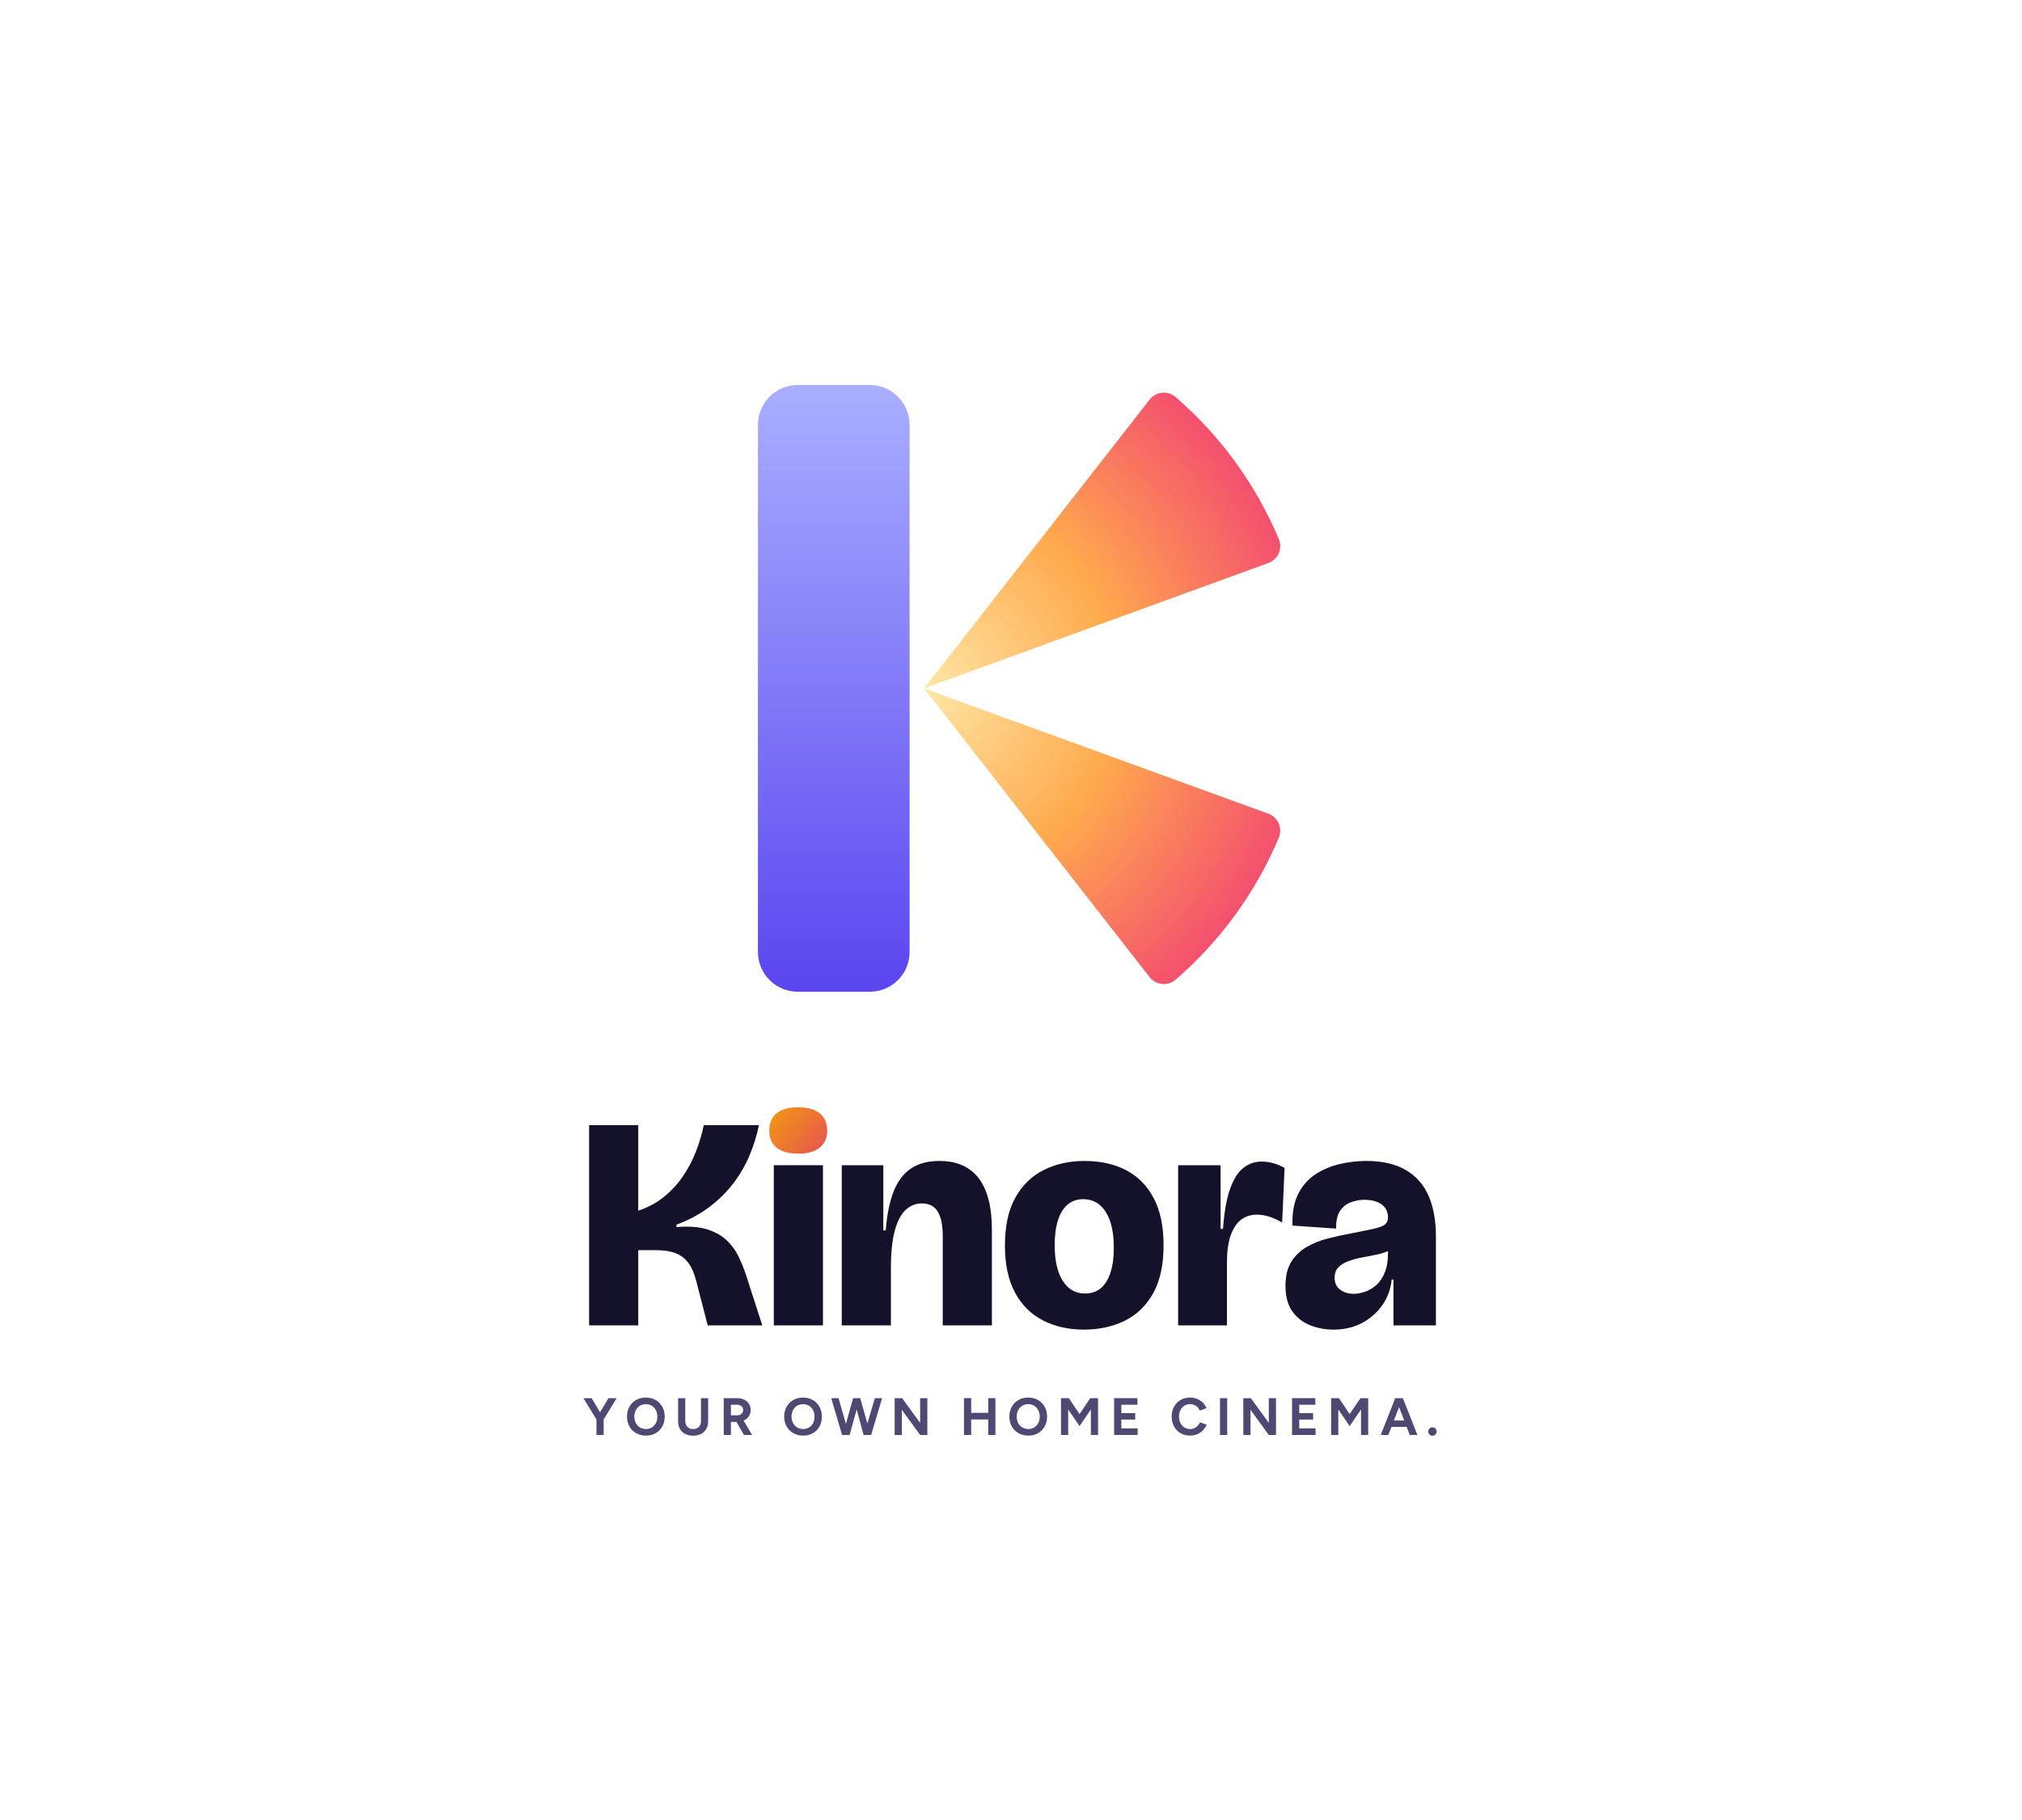
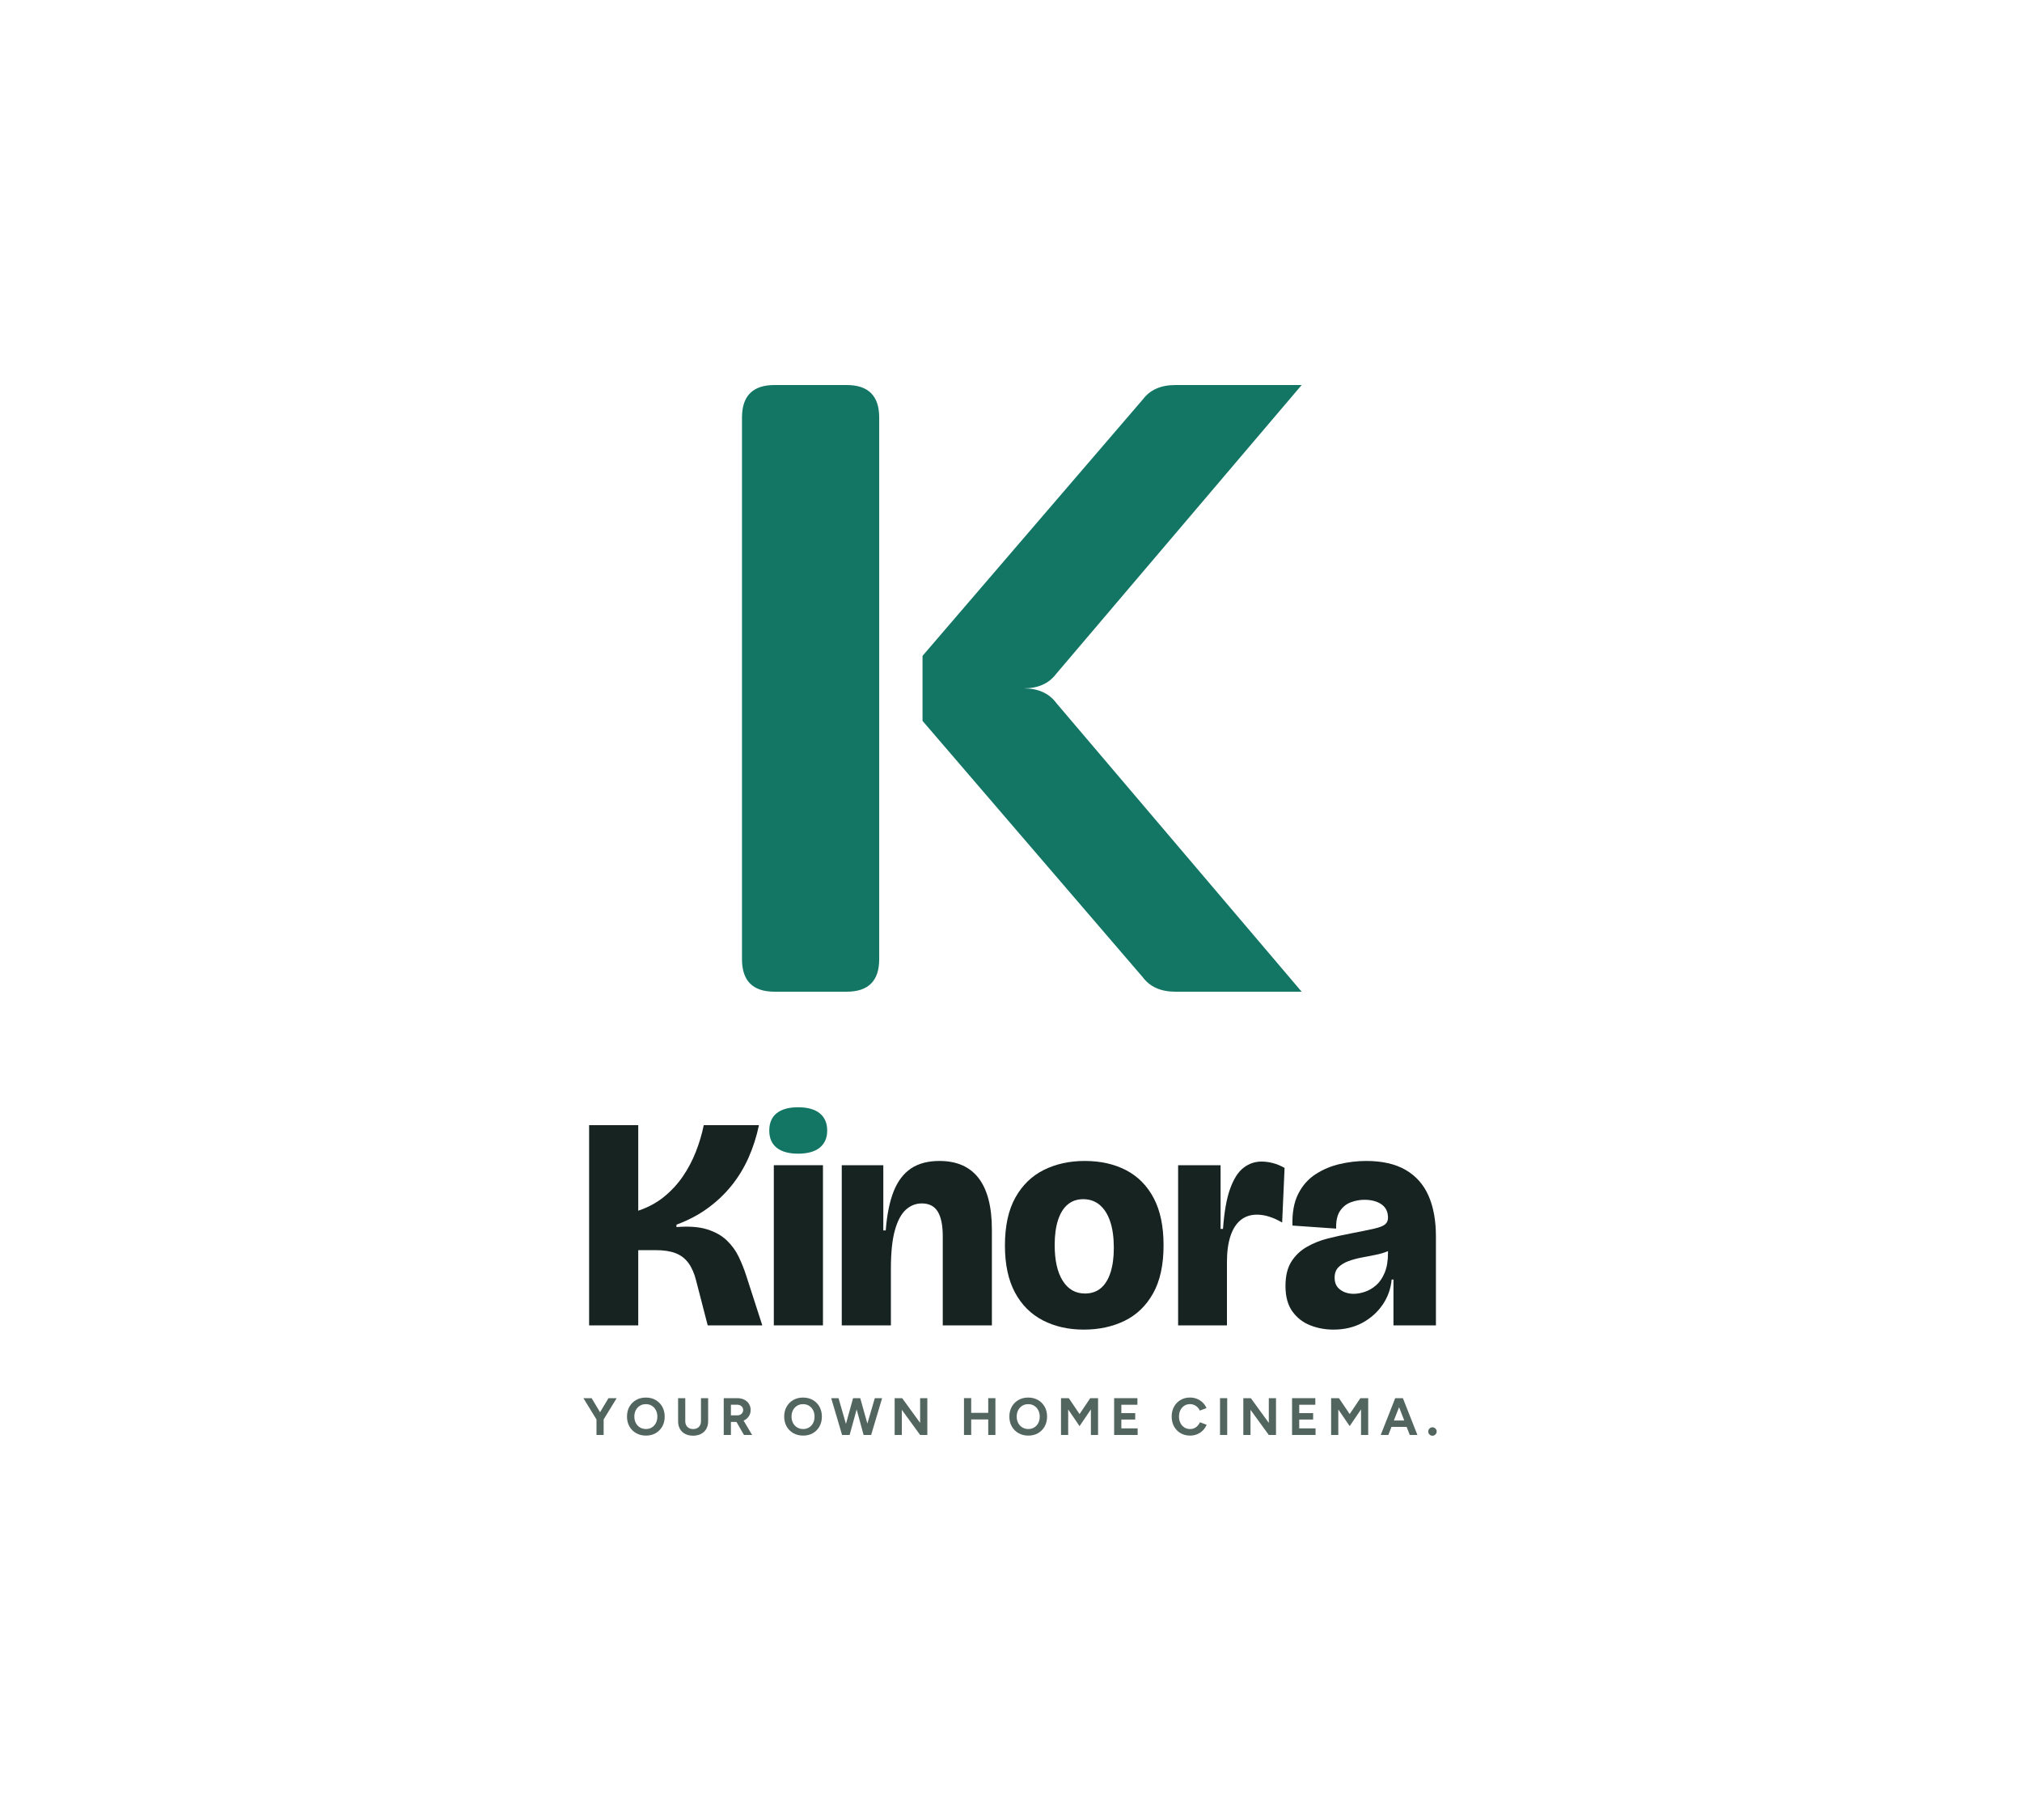
<svg xmlns="http://www.w3.org/2000/svg" width="1000" height="900" viewBox="0 0 1000 900" role="img" aria-label="Kinora">
  <defs>
-     <linearGradient id="stlm-stem" gradientUnits="userSpaceOnUse" x1="0" y1="88" x2="0" y2="424">
-       <stop offset="0" stop-color="#A9AEFF" />
-       <stop offset="1" stop-color="#5B45F0" />
-     </linearGradient>
-     <radialGradient id="stlm-beam" gradientUnits="userSpaceOnUse" cx="200" cy="256" r="213.2">
-       <stop offset="0" stop-color="#FFE6A6" />
-       <stop offset="0.5" stop-color="#FFAA4D" />
-       <stop offset="1" stop-color="#F4506E" />
-     </radialGradient>
    <linearGradient id="stl-dot" gradientUnits="userSpaceOnUse" x1="377.3" y1="547.55" x2="412.4" y2="576.2">
-       <stop offset="0" stop-color="#F59E0B" />
-       <stop offset="1" stop-color="#E2475F" />
+       <stop offset="0" stop-color="#137665" />
+       <stop offset="1" stop-color="#137665" />
    </linearGradient>
  </defs>
-   <g transform="translate(374.85 190.4) scale(0.892857) translate(-108 -88)">
-     <path d="M130 88H170A22 22 0 0 1 192 110V402A22 22 0 0 1 170 424H130A22 22 0 0 1 108 402V110A22 22 0 0 1 130 88Z" fill="url(#stlm-stem)" />
-     <path d="M200 256L390.71 186.59A10 10 0 0 0 396.51 173.31A213.2 213.2 0 0 0 339.36 94.66A10 10 0 0 0 324.95 96.07Z" fill="url(#stlm-beam)" />
-     <path d="M200 256L390.71 325.41A10 10 0 0 1 396.51 338.69A213.2 213.2 0 0 1 339.36 417.34A10 10 0 0 1 324.95 415.93Z" fill="url(#stlm-beam)" />
+   <g transform="translate(366.96 190.4) scale(0.892857) translate(-108 -88)">
+     <path d="M126 88H166Q184 88 184 106V406Q184 424 166 424H126Q108 424 108 406V106Q108 88 126 88ZM208 238L330 96Q336 88 348 88H418L282 248Q276 256 264 256H208ZM208 274V256H264Q276 256 282 264L418 424H348Q336 424 330 416Z" fill="#137665" />
  </g>
-   <path d="M291.35 655.4L291.35 556.4L315.65 556.4L315.65 598.7Q322.85 596.3 328.33 591.88Q333.8 587.45 337.7 581.75Q341.6 576.05 344.15 569.52Q346.7 563 348.05 556.4L375.35 556.4Q373.55 564.95 370.18 572.52Q366.8 580.1 361.7 586.4Q356.6 592.7 349.85 597.57Q343.1 602.45 334.55 605.6L334.55 606.8Q343.7 606.05 349.7 607.92Q355.7 609.8 359.45 613.4Q363.2 617 365.38 621.57Q367.55 626.15 369.05 630.8L377 655.4L350 655.4L344.3 633.35Q342.95 627.95 340.48 624.57Q338 621.2 334.1 619.7Q330.2 618.2 324.2 618.2L315.65 618.2L315.65 655.4Z" fill="#14122B" />
-   <path d="M382.7 655.4L382.7 576.2L407 576.2L407 655.4Z" fill="#14122B" />
+   <path d="M291.35 655.4L291.35 556.4L315.65 556.4L315.65 598.7Q322.85 596.3 328.33 591.88Q333.8 587.45 337.7 581.75Q341.6 576.05 344.15 569.52Q346.7 563 348.05 556.4L375.35 556.4Q373.55 564.95 370.18 572.52Q366.8 580.1 361.7 586.4Q356.6 592.7 349.85 597.57Q343.1 602.45 334.55 605.6L334.55 606.8Q343.7 606.05 349.7 607.92Q355.7 609.8 359.45 613.4Q363.2 617 365.38 621.57Q367.55 626.15 369.05 630.8L377 655.4L350 655.4L344.3 633.35Q342.95 627.95 340.48 624.57Q338 621.2 334.1 619.7Q330.2 618.2 324.2 618.2L315.65 618.2L315.65 655.4Z" fill="#162321" />
+   <path d="M382.7 655.4L382.7 576.2L407 576.2L407 655.4Z" fill="#162321" />
  <path d="M394.7 570.5Q387.8 570.5 384.13 567.57Q380.45 564.65 380.45 559.1Q380.45 553.4 384.13 550.48Q387.8 547.55 394.7 547.55Q401.75 547.55 405.43 550.55Q409.1 553.55 409.1 559.1Q409.1 564.5 405.43 567.5Q401.75 570.5 394.7 570.5Z" fill="url(#stl-dot)" />
-   <path d="M416.3 655.4L416.3 610.55L416.3 576.2L436.85 576.2L436.85 608.45L438.05 608.45Q438.95 596.75 441.95 589.17Q444.95 581.6 450.5 577.85Q456.05 574.1 464.6 574.1Q477.5 574.1 484.03 582.65Q490.55 591.2 490.55 608.15L490.55 655.4L466.25 655.4L466.25 611.3Q466.25 603.2 463.78 599.15Q461.3 595.1 455.9 595.1Q451.4 595.1 447.95 598.25Q444.5 601.4 442.55 608.45Q440.6 615.5 440.6 627.35L440.6 655.4Z" fill="#14122B" />
-   <path d="M536 657.5Q524.6 657.5 515.75 652.92Q506.9 648.35 501.95 639.13Q497 629.9 497 615.95Q497 601.4 502.18 592.17Q507.35 582.95 516.28 578.52Q525.2 574.1 536.45 574.1Q548.15 574.1 556.93 578.67Q565.7 583.25 570.58 592.48Q575.45 601.7 575.45 615.8Q575.45 630.35 570.28 639.57Q565.1 648.8 556.18 653.15Q547.25 657.5 536 657.5ZM536.6 639.65Q541.25 639.65 544.4 637.02Q547.55 634.4 549.2 629.3Q550.85 624.2 550.85 617.15Q550.85 609.35 549.05 604.02Q547.25 598.7 543.88 595.85Q540.5 593 535.7 593Q531.2 593 528.05 595.63Q524.9 598.25 523.25 603.35Q521.6 608.45 521.6 615.65Q521.6 627.05 525.58 633.35Q529.55 639.65 536.6 639.65Z" fill="#14122B" />
-   <path d="M582.65 655.4L582.65 612.35L582.65 576.2L603.65 576.2L603.65 607.7L604.85 607.7Q605.75 595.1 608.38 587.82Q611 580.55 614.98 577.48Q618.95 574.4 623.9 574.4Q626.6 574.4 629.52 575.15Q632.45 575.9 635.3 577.55L634.1 604.55Q630.8 602.6 627.65 601.63Q624.5 600.65 621.65 600.65Q616.85 600.65 613.55 603.35Q610.25 606.05 608.52 611.3Q606.8 616.55 606.8 624.05L606.8 655.4Z" fill="#14122B" />
-   <path d="M659.45 657.5Q653.45 657.5 648.05 655.4Q642.65 653.3 639.2 648.57Q635.75 643.85 635.75 635.9Q635.75 628.55 638.6 623.98Q641.45 619.4 646.25 616.63Q651.05 613.85 656.75 612.42Q662.45 611 668 609.95Q675.8 608.45 679.7 607.55Q683.6 606.65 685.03 605.45Q686.45 604.25 686.45 602.15Q686.45 597.8 683.23 595.55Q680 593.3 674.75 593.3Q671.45 593.3 668.15 594.5Q664.85 595.7 662.75 598.77Q660.65 601.85 660.8 607.55L639.2 606.05Q638.9 596.6 642.05 590.38Q645.2 584.15 650.68 580.63Q656.15 577.1 662.68 575.6Q669.2 574.1 675.65 574.1Q687.5 574.1 695.15 578.52Q702.8 582.95 706.48 591.27Q710.15 599.6 710.15 611.45L710.15 625.55Q710.15 630.5 710.15 635.52Q710.15 640.55 710.15 645.5Q710.15 650.45 710.15 655.4L689.15 655.4Q689.15 650 689.15 644.45Q689.15 638.9 689.15 632.75L688.25 632.75Q687.65 639.5 683.83 645.13Q680 650.75 673.78 654.13Q667.55 657.5 659.45 657.5ZM669.5 639.8Q672.05 639.8 674.98 638.82Q677.9 637.85 680.53 635.6Q683.15 633.35 684.8 629.38Q686.45 625.4 686.45 619.55L686.45 615.95L690.5 615.5Q689.3 617.45 686.53 618.65Q683.75 619.85 680.3 620.52Q676.85 621.2 673.33 621.88Q669.8 622.55 666.8 623.67Q663.8 624.8 661.93 626.67Q660.05 628.55 660.05 631.85Q660.05 635.75 662.83 637.77Q665.6 639.8 669.5 639.8Z" fill="#14122B" />
-   <path d="M294.99 709.6L294.99 701.93L288.53 691.4L292.59 691.4L296.76 698.36L300.93 691.4L304.98 691.4L298.54 701.91L298.54 709.6Z" fill="#4D4973" />
-   <path d="M319.46 709.91Q316.72 709.91 314.61 708.71Q312.49 707.5 311.29 705.38Q310.09 703.26 310.09 700.52Q310.09 697.75 311.28 695.63Q312.48 693.51 314.57 692.31Q316.67 691.1 319.41 691.1Q322.14 691.1 324.25 692.31Q326.35 693.52 327.54 695.64Q328.73 697.76 328.73 700.52Q328.73 703.26 327.55 705.38Q326.36 707.5 324.28 708.71Q322.19 709.91 319.46 709.91ZM319.47 706.66Q321.13 706.66 322.39 705.87Q323.66 705.08 324.38 703.7Q325.1 702.31 325.1 700.51Q325.1 698.72 324.37 697.33Q323.63 695.94 322.36 695.15Q321.08 694.36 319.41 694.36Q317.75 694.36 316.47 695.15Q315.18 695.94 314.45 697.32Q313.72 698.71 313.72 700.51Q313.72 702.31 314.46 703.7Q315.19 705.08 316.49 705.87Q317.79 706.66 319.47 706.66Z" fill="#4D4973" />
-   <path d="M342.73 709.95Q340.49 709.95 338.83 709.07Q337.16 708.2 336.26 706.59Q335.36 704.99 335.36 702.82L335.36 691.4L338.91 691.4L338.91 702.82Q338.91 703.98 339.4 704.85Q339.88 705.72 340.75 706.19Q341.62 706.67 342.79 706.67Q343.96 706.67 344.84 706.19Q345.72 705.72 346.19 704.85Q346.67 703.98 346.67 702.82L346.67 691.4L350.22 691.4L350.22 702.82Q350.22 704.99 349.31 706.59Q348.39 708.2 346.71 709.07Q345.03 709.95 342.73 709.95Z" fill="#4D4973" />
-   <path d="M357.93 709.6L357.93 691.4L364.69 691.4Q366.61 691.4 368.09 692.15Q369.57 692.9 370.41 694.22Q371.24 695.54 371.24 697.27Q371.24 699.06 370.28 700.43Q369.33 701.81 367.75 702.5L371.97 709.6L367.93 709.6L364.22 703.15Q364.05 703.16 363.89 703.16Q363.72 703.16 363.56 703.16L361.48 703.16L361.48 709.6ZM361.48 699.9L364.71 699.9Q365.52 699.9 366.15 699.56Q366.78 699.22 367.16 698.62Q367.54 698.02 367.54 697.27Q367.54 696.11 366.7 695.38Q365.86 694.64 364.53 694.64L361.48 694.64Z" fill="#4D4973" />
-   <path d="M397.21 709.91Q394.47 709.91 392.35 708.71Q390.23 707.5 389.03 705.38Q387.83 703.26 387.83 700.52Q387.83 697.75 389.03 695.63Q390.22 693.51 392.32 692.31Q394.41 691.1 397.15 691.1Q399.89 691.1 401.99 692.31Q404.09 693.52 405.28 695.64Q406.47 697.76 406.47 700.52Q406.47 703.26 405.29 705.38Q404.11 707.5 402.02 708.71Q399.93 709.91 397.21 709.91ZM397.21 706.66Q398.87 706.66 400.14 705.87Q401.41 705.08 402.13 703.7Q402.84 702.31 402.84 700.51Q402.84 698.72 402.11 697.33Q401.38 695.94 400.1 695.15Q398.82 694.36 397.15 694.36Q395.5 694.36 394.21 695.15Q392.92 695.94 392.19 697.32Q391.46 698.71 391.46 700.51Q391.46 702.31 392.2 703.7Q392.94 705.08 394.23 705.87Q395.53 706.66 397.21 706.66Z" fill="#4D4973" />
-   <path d="M416.46 709.6L411.08 691.4L414.7 691.4L418.37 704.13L421.9 691.4L425.44 691.4L428.97 703.96L432.65 691.4L436.26 691.4L430.83 709.6L427.1 709.6L423.67 696.97L420.19 709.6Z" fill="#4D4973" />
-   <path d="M442.46 709.6L442.46 691.4L446.17 691.4L455.06 703.62L455.06 691.4L458.62 691.4L458.62 709.6L455.06 709.6L446.01 697.16L446.01 709.6Z" fill="#4D4973" />
-   <path d="M476.75 709.6L476.75 691.38L480.31 691.38L480.31 698.66L488.74 698.66L488.74 691.4L492.29 691.4L492.29 709.6L488.74 709.6L488.74 701.92L480.31 701.92L480.31 709.6Z" fill="#4D4973" />
-   <path d="M508.57 709.91Q505.83 709.91 503.71 708.71Q501.6 707.5 500.4 705.38Q499.19 703.26 499.19 700.52Q499.19 697.75 500.39 695.63Q501.59 693.51 503.68 692.31Q505.78 691.1 508.51 691.1Q511.25 691.1 513.35 692.31Q515.45 693.52 516.65 695.64Q517.84 697.76 517.84 700.52Q517.84 703.26 516.65 705.38Q515.47 707.5 513.38 708.71Q511.3 709.91 508.57 709.91ZM508.57 706.66Q510.23 706.66 511.5 705.87Q512.77 705.08 513.49 703.7Q514.21 702.31 514.21 700.51Q514.21 698.72 513.47 697.33Q512.74 695.94 511.46 695.15Q510.19 694.36 508.51 694.36Q506.86 694.36 505.57 695.15Q504.29 695.94 503.56 697.32Q502.82 698.71 502.82 700.51Q502.82 702.31 503.56 703.7Q504.3 705.08 505.6 705.87Q506.9 706.66 508.57 706.66Z" fill="#4D4973" />
-   <path d="M524.73 709.6L524.73 691.4L528.59 691.4L533.9 699.25L539.2 691.4L543.06 691.4L543.06 709.6L539.51 709.6L539.51 696.96L533.9 705.22L528.28 696.98L528.28 709.6Z" fill="#4D4973" />
-   <path d="M551.01 709.6L551.01 691.4L562.52 691.4L562.52 694.66L554.57 694.66L554.57 698.79L561.43 698.79L561.43 701.97L554.57 701.97L554.57 706.34L562.63 706.34L562.63 709.6Z" fill="#4D4973" />
-   <path d="M588.57 709.91Q585.9 709.91 583.85 708.7Q581.8 707.49 580.63 705.38Q579.46 703.26 579.46 700.5Q579.46 697.74 580.62 695.63Q581.79 693.51 583.84 692.3Q585.88 691.09 588.54 691.09Q590.42 691.09 592.02 691.75Q593.62 692.41 594.83 693.59Q596.04 694.77 596.69 696.32L593.4 697.54Q592.96 696.57 592.23 695.85Q591.49 695.13 590.55 694.74Q589.62 694.34 588.54 694.34Q586.95 694.34 585.72 695.13Q584.49 695.92 583.79 697.3Q583.09 698.69 583.09 700.5Q583.09 702.31 583.8 703.71Q584.5 705.1 585.75 705.89Q587.01 706.68 588.62 706.68Q589.74 706.68 590.66 706.25Q591.58 705.83 592.29 705.07Q593 704.32 593.45 703.32L596.75 704.54Q596.11 706.12 594.9 707.34Q593.69 708.56 592.07 709.24Q590.45 709.91 588.57 709.91Z" fill="#4D4973" />
-   <path d="M603.38 709.6L603.38 691.4L606.93 691.4L606.93 709.6Z" fill="#4D4973" />
-   <path d="M614.9 709.6L614.9 691.4L618.61 691.4L627.5 703.62L627.5 691.4L631.06 691.4L631.06 709.6L627.5 709.6L618.45 697.16L618.45 709.6Z" fill="#4D4973" />
-   <path d="M639 709.6L639 691.4L650.51 691.4L650.51 694.66L642.55 694.66L642.55 698.79L649.42 698.79L649.42 701.97L642.55 701.97L642.55 706.34L650.62 706.34L650.62 709.6Z" fill="#4D4973" />
-   <path d="M658.32 709.6L658.32 691.4L662.19 691.4L667.49 699.25L672.79 691.4L676.66 691.4L676.66 709.6L673.11 709.6L673.11 696.96L667.5 705.22L661.87 696.98L661.87 709.6Z" fill="#4D4973" />
-   <path d="M682.85 709.6L690.02 691.4L693.81 691.4L700.99 709.6L697.22 709.6L695.66 705.6L688.18 705.6L686.61 709.6ZM689.35 702.45L694.48 702.45L691.93 695.85Z" fill="#4D4973" />
-   <path d="M708.43 709.98Q707.58 709.98 706.96 709.36Q706.35 708.75 706.35 707.89Q706.35 707.04 706.96 706.43Q707.58 705.81 708.43 705.81Q709.28 705.81 709.9 706.43Q710.52 707.04 710.52 707.89Q710.52 708.75 709.9 709.36Q709.28 709.98 708.43 709.98Z" fill="#4D4973" />
+   <path d="M416.3 655.4L416.3 610.55L416.3 576.2L436.85 576.2L436.85 608.45L438.05 608.45Q438.95 596.75 441.95 589.17Q444.95 581.6 450.5 577.85Q456.05 574.1 464.6 574.1Q477.5 574.1 484.03 582.65Q490.55 591.2 490.55 608.15L490.55 655.4L466.25 655.4L466.25 611.3Q466.25 603.2 463.78 599.15Q461.3 595.1 455.9 595.1Q451.4 595.1 447.95 598.25Q444.5 601.4 442.55 608.45Q440.6 615.5 440.6 627.35L440.6 655.4Z" fill="#162321" />
+   <path d="M536 657.5Q524.6 657.5 515.75 652.92Q506.9 648.35 501.95 639.13Q497 629.9 497 615.95Q497 601.4 502.18 592.17Q507.35 582.95 516.28 578.52Q525.2 574.1 536.45 574.1Q548.15 574.1 556.93 578.67Q565.7 583.25 570.58 592.48Q575.45 601.7 575.45 615.8Q575.45 630.35 570.28 639.57Q565.1 648.8 556.18 653.15Q547.25 657.5 536 657.5ZM536.6 639.65Q541.25 639.65 544.4 637.02Q547.55 634.4 549.2 629.3Q550.85 624.2 550.85 617.15Q550.85 609.35 549.05 604.02Q547.25 598.7 543.88 595.85Q540.5 593 535.7 593Q531.2 593 528.05 595.63Q524.9 598.25 523.25 603.35Q521.6 608.45 521.6 615.65Q521.6 627.05 525.58 633.35Q529.55 639.65 536.6 639.65Z" fill="#162321" />
+   <path d="M582.65 655.4L582.65 612.35L582.65 576.2L603.65 576.2L603.65 607.7L604.85 607.7Q605.75 595.1 608.38 587.82Q611 580.55 614.98 577.48Q618.95 574.4 623.9 574.4Q626.6 574.4 629.52 575.15Q632.45 575.9 635.3 577.55L634.1 604.55Q630.8 602.6 627.65 601.63Q624.5 600.65 621.65 600.65Q616.85 600.65 613.55 603.35Q610.25 606.05 608.52 611.3Q606.8 616.55 606.8 624.05L606.8 655.4Z" fill="#162321" />
+   <path d="M659.45 657.5Q653.45 657.5 648.05 655.4Q642.65 653.3 639.2 648.57Q635.75 643.85 635.75 635.9Q635.75 628.55 638.6 623.98Q641.45 619.4 646.25 616.63Q651.05 613.85 656.75 612.42Q662.45 611 668 609.95Q675.8 608.45 679.7 607.55Q683.6 606.65 685.03 605.45Q686.45 604.25 686.45 602.15Q686.45 597.8 683.23 595.55Q680 593.3 674.75 593.3Q671.45 593.3 668.15 594.5Q664.85 595.7 662.75 598.77Q660.65 601.85 660.8 607.55L639.2 606.05Q638.9 596.6 642.05 590.38Q645.2 584.15 650.68 580.63Q656.15 577.1 662.68 575.6Q669.2 574.1 675.65 574.1Q687.5 574.1 695.15 578.52Q702.8 582.95 706.48 591.27Q710.15 599.6 710.15 611.45L710.15 625.55Q710.15 630.5 710.15 635.52Q710.15 640.55 710.15 645.5Q710.15 650.45 710.15 655.4L689.15 655.4Q689.15 650 689.15 644.45Q689.15 638.9 689.15 632.75L688.25 632.75Q687.65 639.5 683.83 645.13Q680 650.75 673.78 654.13Q667.55 657.5 659.45 657.5ZM669.5 639.8Q672.05 639.8 674.98 638.82Q677.9 637.85 680.53 635.6Q683.15 633.35 684.8 629.38Q686.45 625.4 686.45 619.55L686.45 615.95L690.5 615.5Q689.3 617.45 686.53 618.65Q683.75 619.85 680.3 620.52Q676.85 621.2 673.33 621.88Q669.8 622.55 666.8 623.67Q663.8 624.8 661.93 626.67Q660.05 628.55 660.05 631.85Q660.05 635.75 662.83 637.77Q665.6 639.8 669.5 639.8Z" fill="#162321" />
+   <path d="M294.99 709.6L294.99 701.93L288.53 691.4L292.59 691.4L296.76 698.36L300.93 691.4L304.98 691.4L298.54 701.91L298.54 709.6Z" fill="#52655F" />
+   <path d="M319.46 709.91Q316.72 709.91 314.61 708.71Q312.49 707.5 311.29 705.38Q310.09 703.26 310.09 700.52Q310.09 697.75 311.28 695.63Q312.48 693.51 314.57 692.31Q316.67 691.1 319.41 691.1Q322.14 691.1 324.25 692.31Q326.35 693.52 327.54 695.64Q328.73 697.76 328.73 700.52Q328.73 703.26 327.55 705.38Q326.36 707.5 324.28 708.71Q322.19 709.91 319.46 709.91ZM319.47 706.66Q321.13 706.66 322.39 705.87Q323.66 705.08 324.38 703.7Q325.1 702.31 325.1 700.51Q325.1 698.72 324.37 697.33Q323.63 695.94 322.36 695.15Q321.08 694.36 319.41 694.36Q317.75 694.36 316.47 695.15Q315.18 695.94 314.45 697.32Q313.72 698.71 313.72 700.51Q313.72 702.31 314.46 703.7Q315.19 705.08 316.49 705.87Q317.79 706.66 319.47 706.66Z" fill="#52655F" />
+   <path d="M342.73 709.95Q340.49 709.95 338.83 709.07Q337.16 708.2 336.26 706.59Q335.36 704.99 335.36 702.82L335.36 691.4L338.91 691.4L338.91 702.82Q338.91 703.98 339.4 704.85Q339.88 705.72 340.75 706.19Q341.62 706.67 342.79 706.67Q343.96 706.67 344.84 706.19Q345.72 705.72 346.19 704.85Q346.67 703.98 346.67 702.82L346.67 691.4L350.22 691.4L350.22 702.82Q350.22 704.99 349.31 706.59Q348.39 708.2 346.71 709.07Q345.03 709.95 342.73 709.95Z" fill="#52655F" />
+   <path d="M357.93 709.6L357.93 691.4L364.69 691.4Q366.61 691.4 368.09 692.15Q369.57 692.9 370.41 694.22Q371.24 695.54 371.24 697.27Q371.24 699.06 370.28 700.43Q369.33 701.81 367.75 702.5L371.97 709.6L367.93 709.6L364.22 703.15Q364.05 703.16 363.89 703.16Q363.72 703.16 363.56 703.16L361.48 703.16L361.48 709.6ZM361.48 699.9L364.71 699.9Q365.52 699.9 366.15 699.56Q366.78 699.22 367.16 698.62Q367.54 698.02 367.54 697.27Q367.54 696.11 366.7 695.38Q365.86 694.64 364.53 694.64L361.48 694.64Z" fill="#52655F" />
+   <path d="M397.21 709.91Q394.47 709.91 392.35 708.71Q390.23 707.5 389.03 705.38Q387.83 703.26 387.83 700.52Q387.83 697.75 389.03 695.63Q390.22 693.51 392.32 692.31Q394.41 691.1 397.15 691.1Q399.89 691.1 401.99 692.31Q404.09 693.52 405.28 695.64Q406.47 697.76 406.47 700.52Q406.47 703.26 405.29 705.38Q404.11 707.5 402.02 708.71Q399.93 709.91 397.21 709.91ZM397.21 706.66Q398.87 706.66 400.14 705.87Q401.41 705.08 402.13 703.7Q402.84 702.31 402.84 700.51Q402.84 698.72 402.11 697.33Q401.38 695.94 400.1 695.15Q398.82 694.36 397.15 694.36Q395.5 694.36 394.21 695.15Q392.92 695.94 392.19 697.32Q391.46 698.71 391.46 700.51Q391.46 702.31 392.2 703.7Q392.94 705.08 394.23 705.87Q395.53 706.66 397.21 706.66Z" fill="#52655F" />
+   <path d="M416.46 709.6L411.08 691.4L414.7 691.4L418.37 704.13L421.9 691.4L425.44 691.4L428.97 703.96L432.65 691.4L436.26 691.4L430.83 709.6L427.1 709.6L423.67 696.97L420.19 709.6Z" fill="#52655F" />
+   <path d="M442.46 709.6L442.46 691.4L446.17 691.4L455.06 703.62L455.06 691.4L458.62 691.4L458.62 709.6L455.06 709.6L446.01 697.16L446.01 709.6Z" fill="#52655F" />
+   <path d="M476.75 709.6L476.75 691.38L480.31 691.38L480.31 698.66L488.74 698.66L488.74 691.4L492.29 691.4L492.29 709.6L488.74 709.6L488.74 701.92L480.31 701.92L480.31 709.6Z" fill="#52655F" />
+   <path d="M508.57 709.91Q505.83 709.91 503.71 708.71Q501.6 707.5 500.4 705.38Q499.19 703.26 499.19 700.52Q499.19 697.75 500.39 695.63Q501.59 693.51 503.68 692.31Q505.78 691.1 508.51 691.1Q511.25 691.1 513.35 692.31Q515.45 693.52 516.65 695.64Q517.84 697.76 517.84 700.52Q517.84 703.26 516.65 705.38Q515.47 707.5 513.38 708.71Q511.3 709.91 508.57 709.91ZM508.57 706.66Q510.23 706.66 511.5 705.87Q512.77 705.08 513.49 703.7Q514.21 702.31 514.21 700.51Q514.21 698.72 513.47 697.33Q512.74 695.94 511.46 695.15Q510.19 694.36 508.51 694.36Q506.86 694.36 505.57 695.15Q504.29 695.94 503.56 697.32Q502.82 698.71 502.82 700.51Q502.82 702.31 503.56 703.7Q504.3 705.08 505.6 705.87Q506.9 706.66 508.57 706.66Z" fill="#52655F" />
+   <path d="M524.73 709.6L524.73 691.4L528.59 691.4L533.9 699.25L539.2 691.4L543.06 691.4L543.06 709.6L539.51 709.6L539.51 696.96L533.9 705.22L528.28 696.98L528.28 709.6Z" fill="#52655F" />
+   <path d="M551.01 709.6L551.01 691.4L562.52 691.4L562.52 694.66L554.57 694.66L554.57 698.79L561.43 698.79L561.43 701.97L554.57 701.97L554.57 706.34L562.63 706.34L562.63 709.6Z" fill="#52655F" />
+   <path d="M588.57 709.91Q585.9 709.91 583.85 708.7Q581.8 707.49 580.63 705.38Q579.46 703.26 579.46 700.5Q579.46 697.74 580.62 695.63Q581.79 693.51 583.84 692.3Q585.88 691.09 588.54 691.09Q590.42 691.09 592.02 691.75Q593.62 692.41 594.83 693.59Q596.04 694.77 596.69 696.32L593.4 697.54Q592.96 696.57 592.23 695.85Q591.49 695.13 590.55 694.74Q589.62 694.34 588.54 694.34Q586.95 694.34 585.72 695.13Q584.49 695.92 583.79 697.3Q583.09 698.69 583.09 700.5Q583.09 702.31 583.8 703.71Q584.5 705.1 585.75 705.89Q587.01 706.68 588.62 706.68Q589.74 706.68 590.66 706.25Q591.58 705.83 592.29 705.07Q593 704.32 593.45 703.32L596.75 704.54Q596.11 706.12 594.9 707.34Q593.69 708.56 592.07 709.24Q590.45 709.91 588.57 709.91Z" fill="#52655F" />
+   <path d="M603.38 709.6L603.38 691.4L606.93 691.4L606.93 709.6Z" fill="#52655F" />
+   <path d="M614.9 709.6L614.9 691.4L618.61 691.4L627.5 703.62L627.5 691.4L631.06 691.4L631.06 709.6L627.5 709.6L618.45 697.16L618.45 709.6Z" fill="#52655F" />
+   <path d="M639 709.6L639 691.4L650.51 691.4L650.51 694.66L642.55 694.66L642.55 698.79L649.42 698.79L649.42 701.97L642.55 701.97L642.55 706.34L650.62 706.34L650.62 709.6Z" fill="#52655F" />
+   <path d="M658.32 709.6L658.32 691.4L662.19 691.4L667.49 699.25L672.79 691.4L676.66 691.4L676.66 709.6L673.11 709.6L673.11 696.96L667.5 705.22L661.87 696.98L661.87 709.6Z" fill="#52655F" />
+   <path d="M682.85 709.6L690.02 691.4L693.81 691.4L700.99 709.6L697.22 709.6L695.66 705.6L688.18 705.6L686.61 709.6ZM689.35 702.45L694.48 702.45L691.93 695.85Z" fill="#52655F" />
+   <path d="M708.43 709.98Q707.58 709.98 706.96 709.36Q706.35 708.75 706.35 707.89Q706.35 707.04 706.96 706.43Q707.58 705.81 708.43 705.81Q709.28 705.81 709.9 706.43Q710.52 707.04 710.52 707.89Q710.52 708.75 709.9 709.36Q709.28 709.98 708.43 709.98Z" fill="#52655F" />
</svg>
